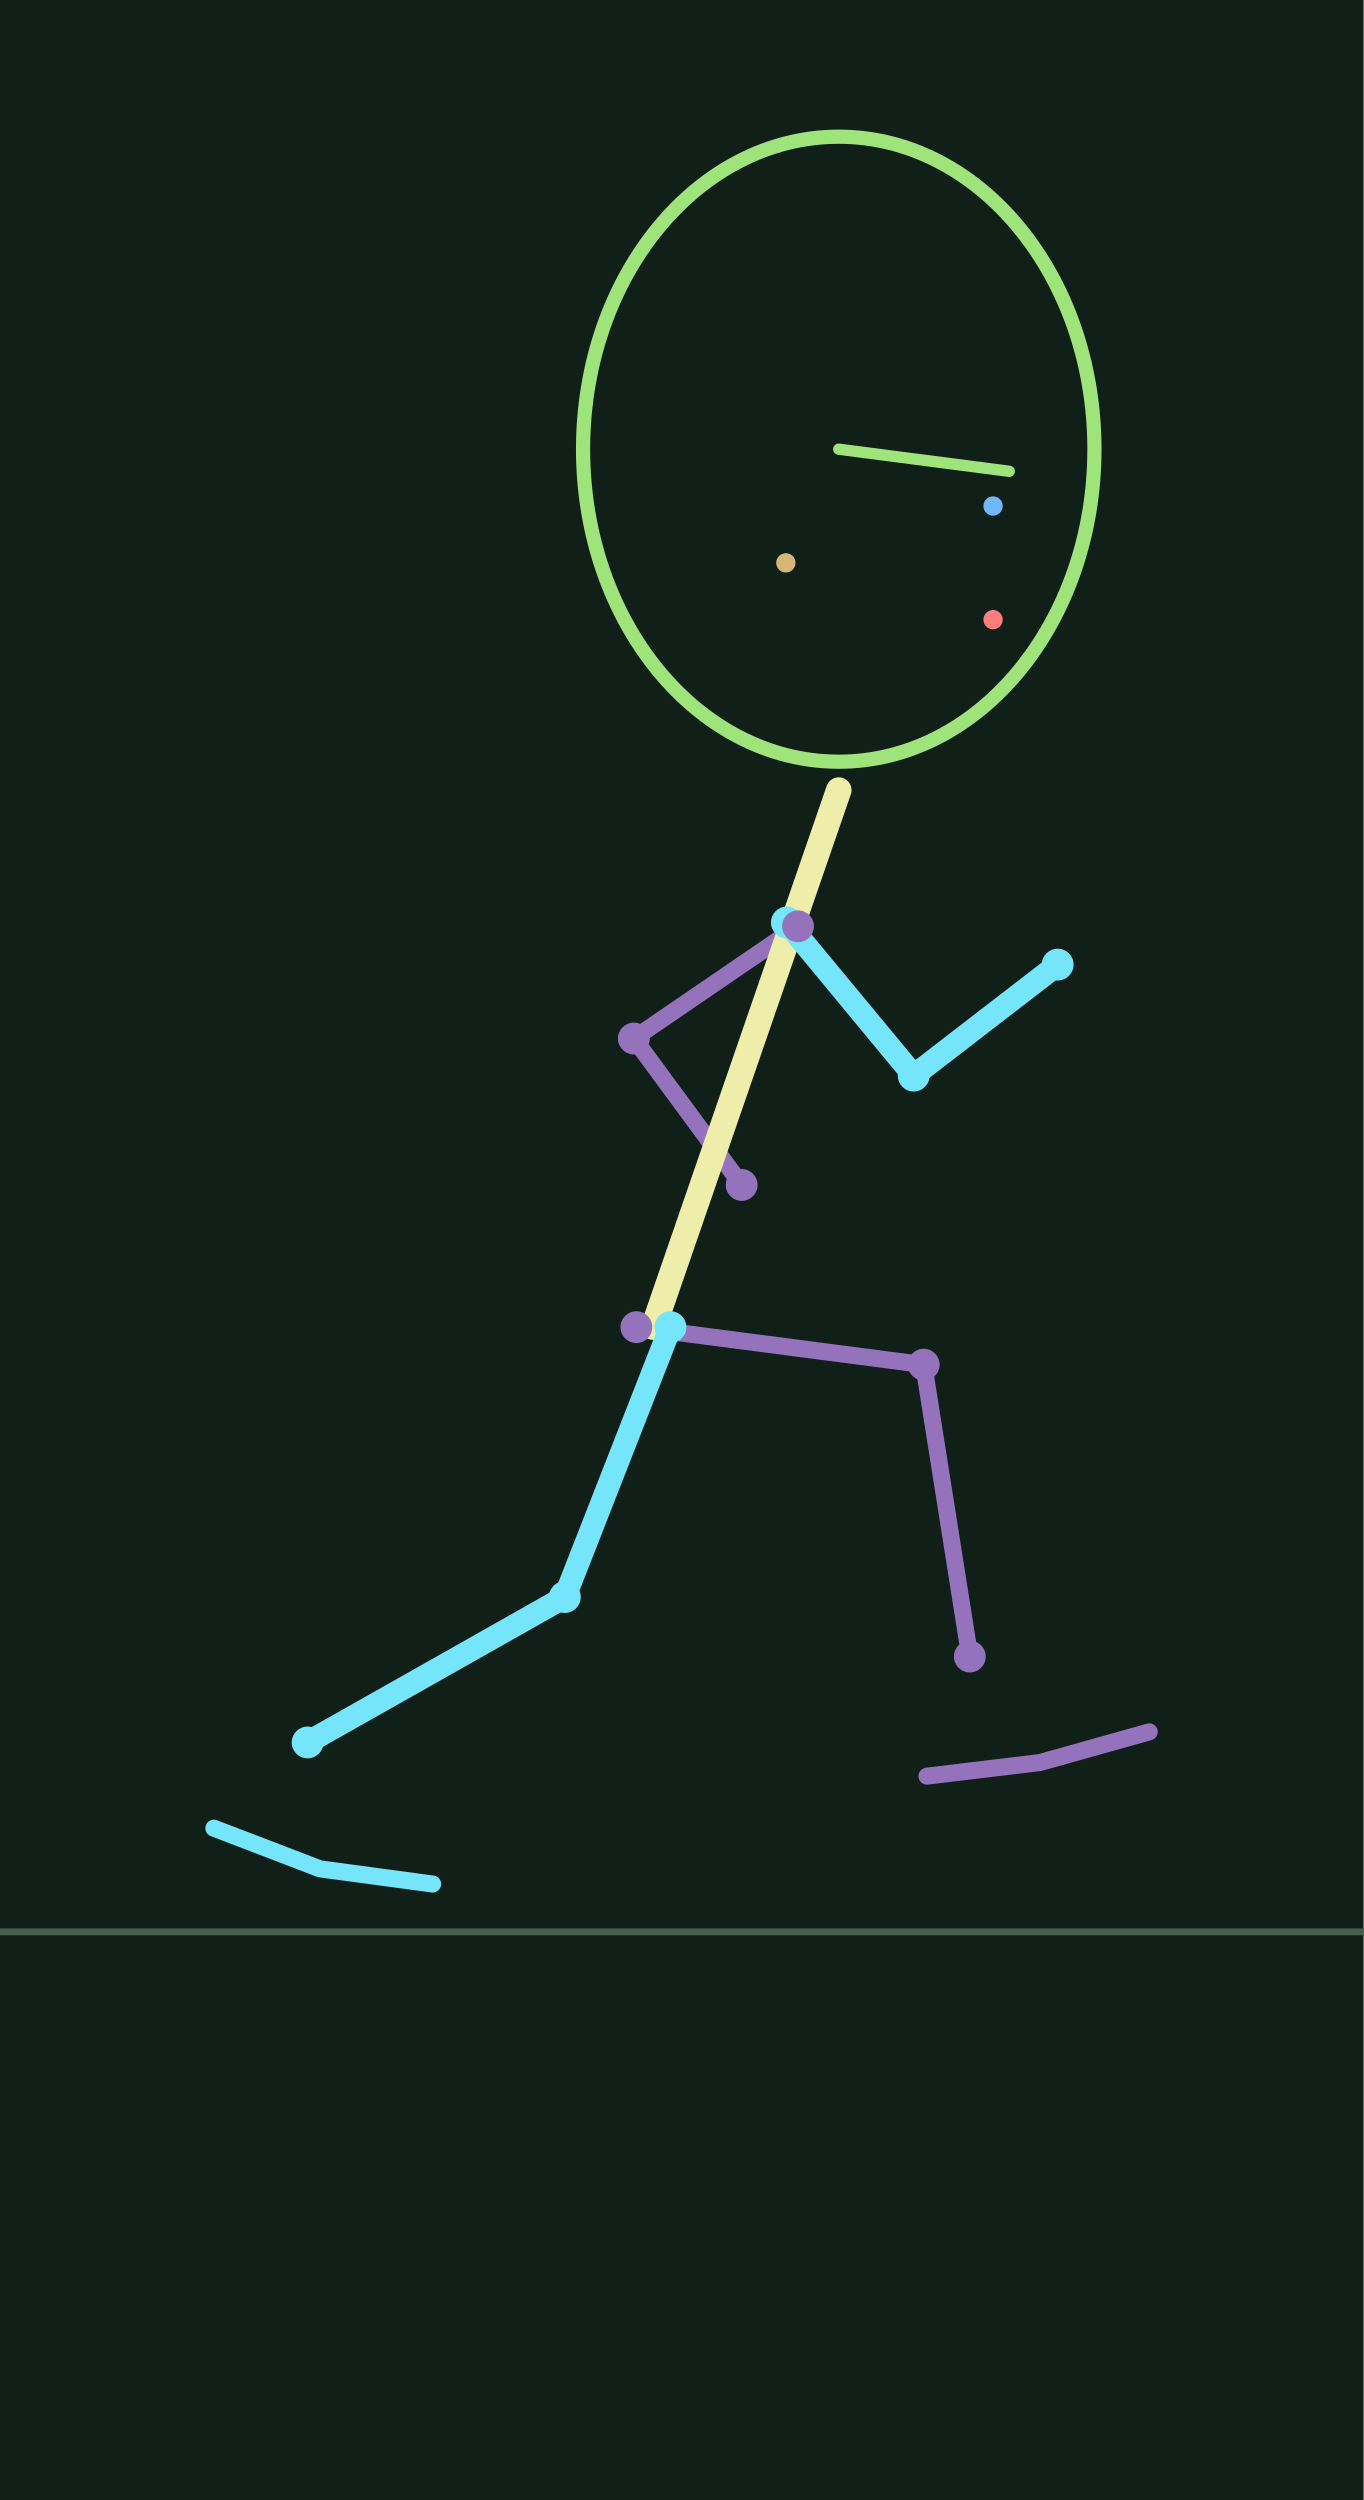
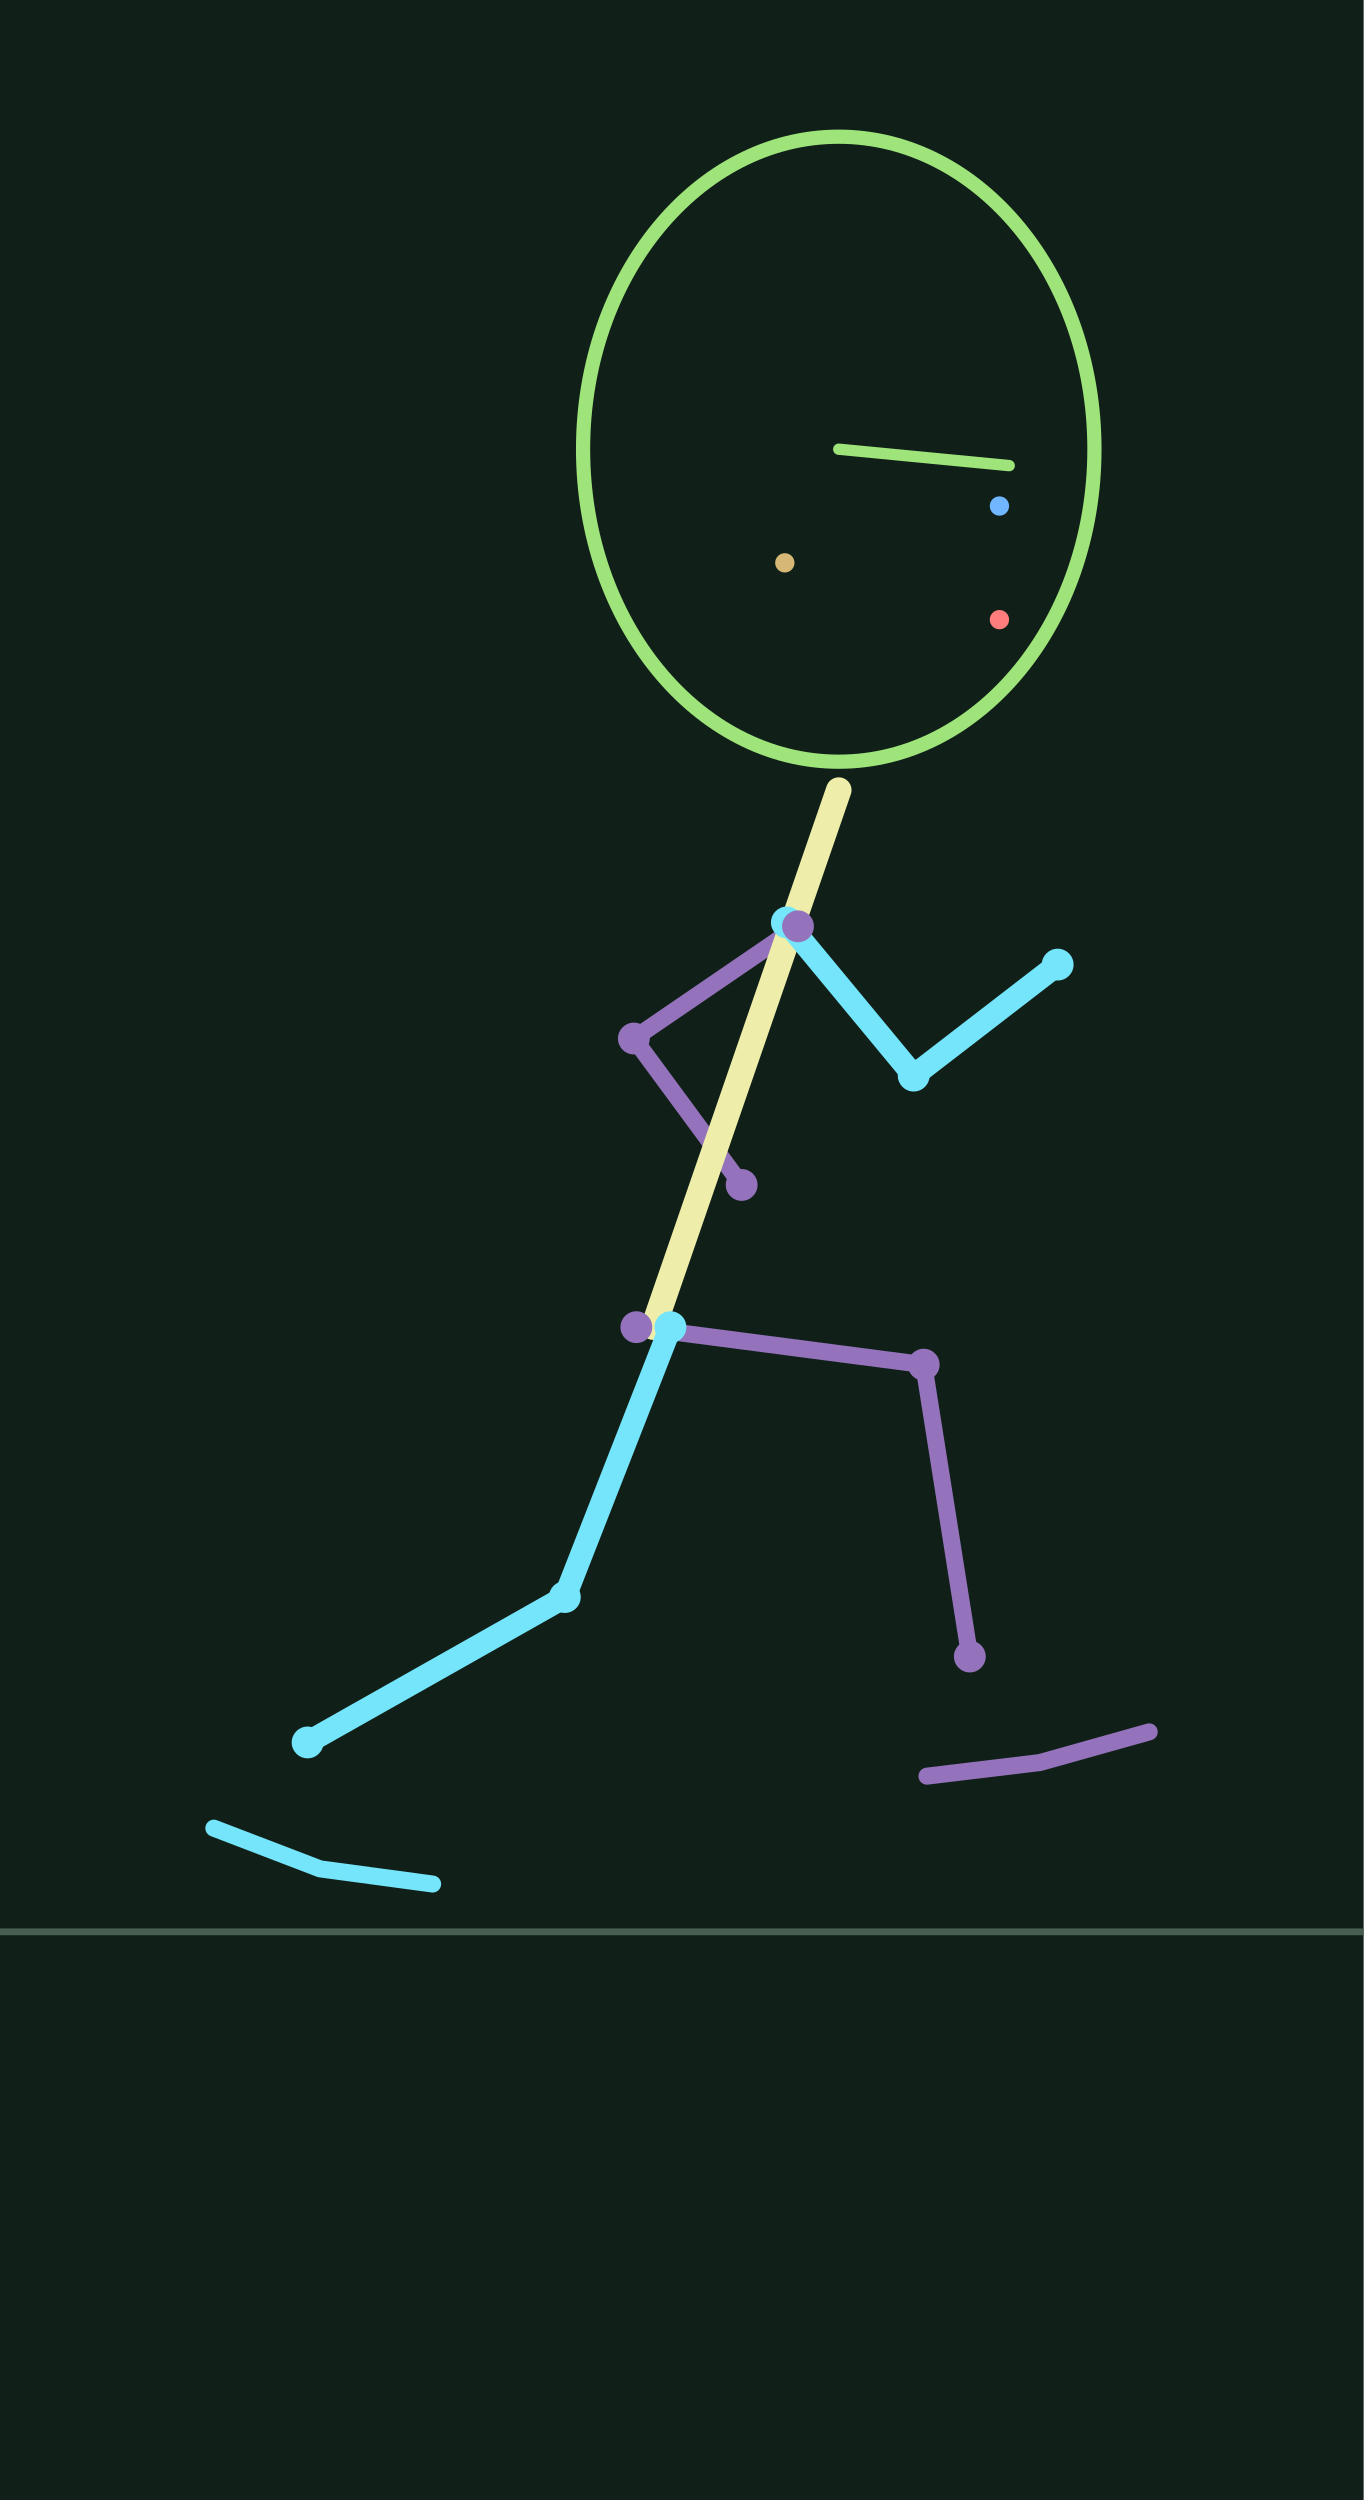
<svg xmlns="http://www.w3.org/2000/svg" width="240" height="440" viewBox="0 0 24 44">
  <rect width="100%" height="100%" fill="#102018" />
  <path d="M0 34H24" stroke="#465f50" stroke-width=".12" />
  <polyline points="11.200,23.358 16.257,24.018 17.069,29.155" fill="none" stroke="#9573bc" stroke-width="0.3" stroke-linecap="round" stroke-linejoin="round" />
  <polyline points="14.045,16.303 11.156,18.278 13.053,20.855" fill="none" stroke="#9573bc" stroke-width="0.3" stroke-linecap="round" stroke-linejoin="round" />
  <polyline points="11.500,23.358 14.762,13.906" fill="none" stroke="#eeeeaa" stroke-width="0.45" stroke-linecap="round" stroke-linejoin="round" />
  <polyline points="13.849,16.235 14.045,16.303" fill="none" stroke="#ffaa55" stroke-width="0.5" stroke-linecap="round" stroke-linejoin="round" />
  <polyline points="11.800,23.358 9.941,28.108 5.414,30.667" fill="none" stroke="#74e5fa" stroke-width="0.4" stroke-linecap="round" stroke-linejoin="round" />
  <polyline points="13.849,16.235 16.081,18.931 18.615,16.977" fill="none" stroke="#74e5fa" stroke-width="0.4" stroke-linecap="round" stroke-linejoin="round" />
  <polyline points="3.764,32.176 5.632,32.892 7.614,33.159" fill="none" stroke="#74e5fa" stroke-width="0.3" stroke-linecap="round" stroke-linejoin="round" />
  <polyline points="16.315,31.260 18.301,31.021 20.226,30.481" fill="none" stroke="#9573bc" stroke-width="0.3" stroke-linecap="round" stroke-linejoin="round" />
  <circle cx="11.800" cy="23.358" r=".28" fill="#74e5fa" />
  <circle cx="9.941" cy="28.108" r=".28" fill="#74e5fa" />
  <circle cx="5.414" cy="30.667" r=".28" fill="#74e5fa" />
  <circle cx="13.849" cy="16.235" r=".28" fill="#74e5fa" />
  <circle cx="16.081" cy="18.931" r=".28" fill="#74e5fa" />
  <circle cx="18.615" cy="16.977" r=".28" fill="#74e5fa" />
  <circle cx="11.200" cy="23.358" r=".28" fill="#9573bc" />
  <circle cx="16.257" cy="24.018" r=".28" fill="#9573bc" />
  <circle cx="17.069" cy="29.155" r=".28" fill="#9573bc" />
  <circle cx="14.045" cy="16.303" r=".28" fill="#9573bc" />
  <circle cx="11.156" cy="18.278" r=".28" fill="#9573bc" />
  <circle cx="13.053" cy="20.855" r=".28" fill="#9573bc" />
  <ellipse cx="14.762" cy="7.906" rx="4.5" ry="5.5" fill="none" stroke="#9ee47a" stroke-width=".25" />
-   <circle cx="17.478" cy="8.906" r=".17" fill="#71b7ff" />
-   <circle cx="17.478" cy="10.906" r=".17" fill="#ff7d7d" />
-   <circle cx="13.831" cy="9.906" r=".17" fill="#d7b775" />
-   <polyline points="14.762,7.906 17.762,8.295" fill="none" stroke="#9ee47a" stroke-width="0.2" stroke-linecap="round" stroke-linejoin="round" />
+   <circle cx="17.590" cy="8.906" r=".17" fill="#71b7ff" />
+   <circle cx="17.590" cy="10.906" r=".17" fill="#ff7d7d" />
+   <circle cx="13.813" cy="9.906" r=".17" fill="#d7b775" />
+   <polyline points="14.762,7.906 17.762,8.195" fill="none" stroke="#9ee47a" stroke-width="0.2" stroke-linecap="round" stroke-linejoin="round" />
</svg>
